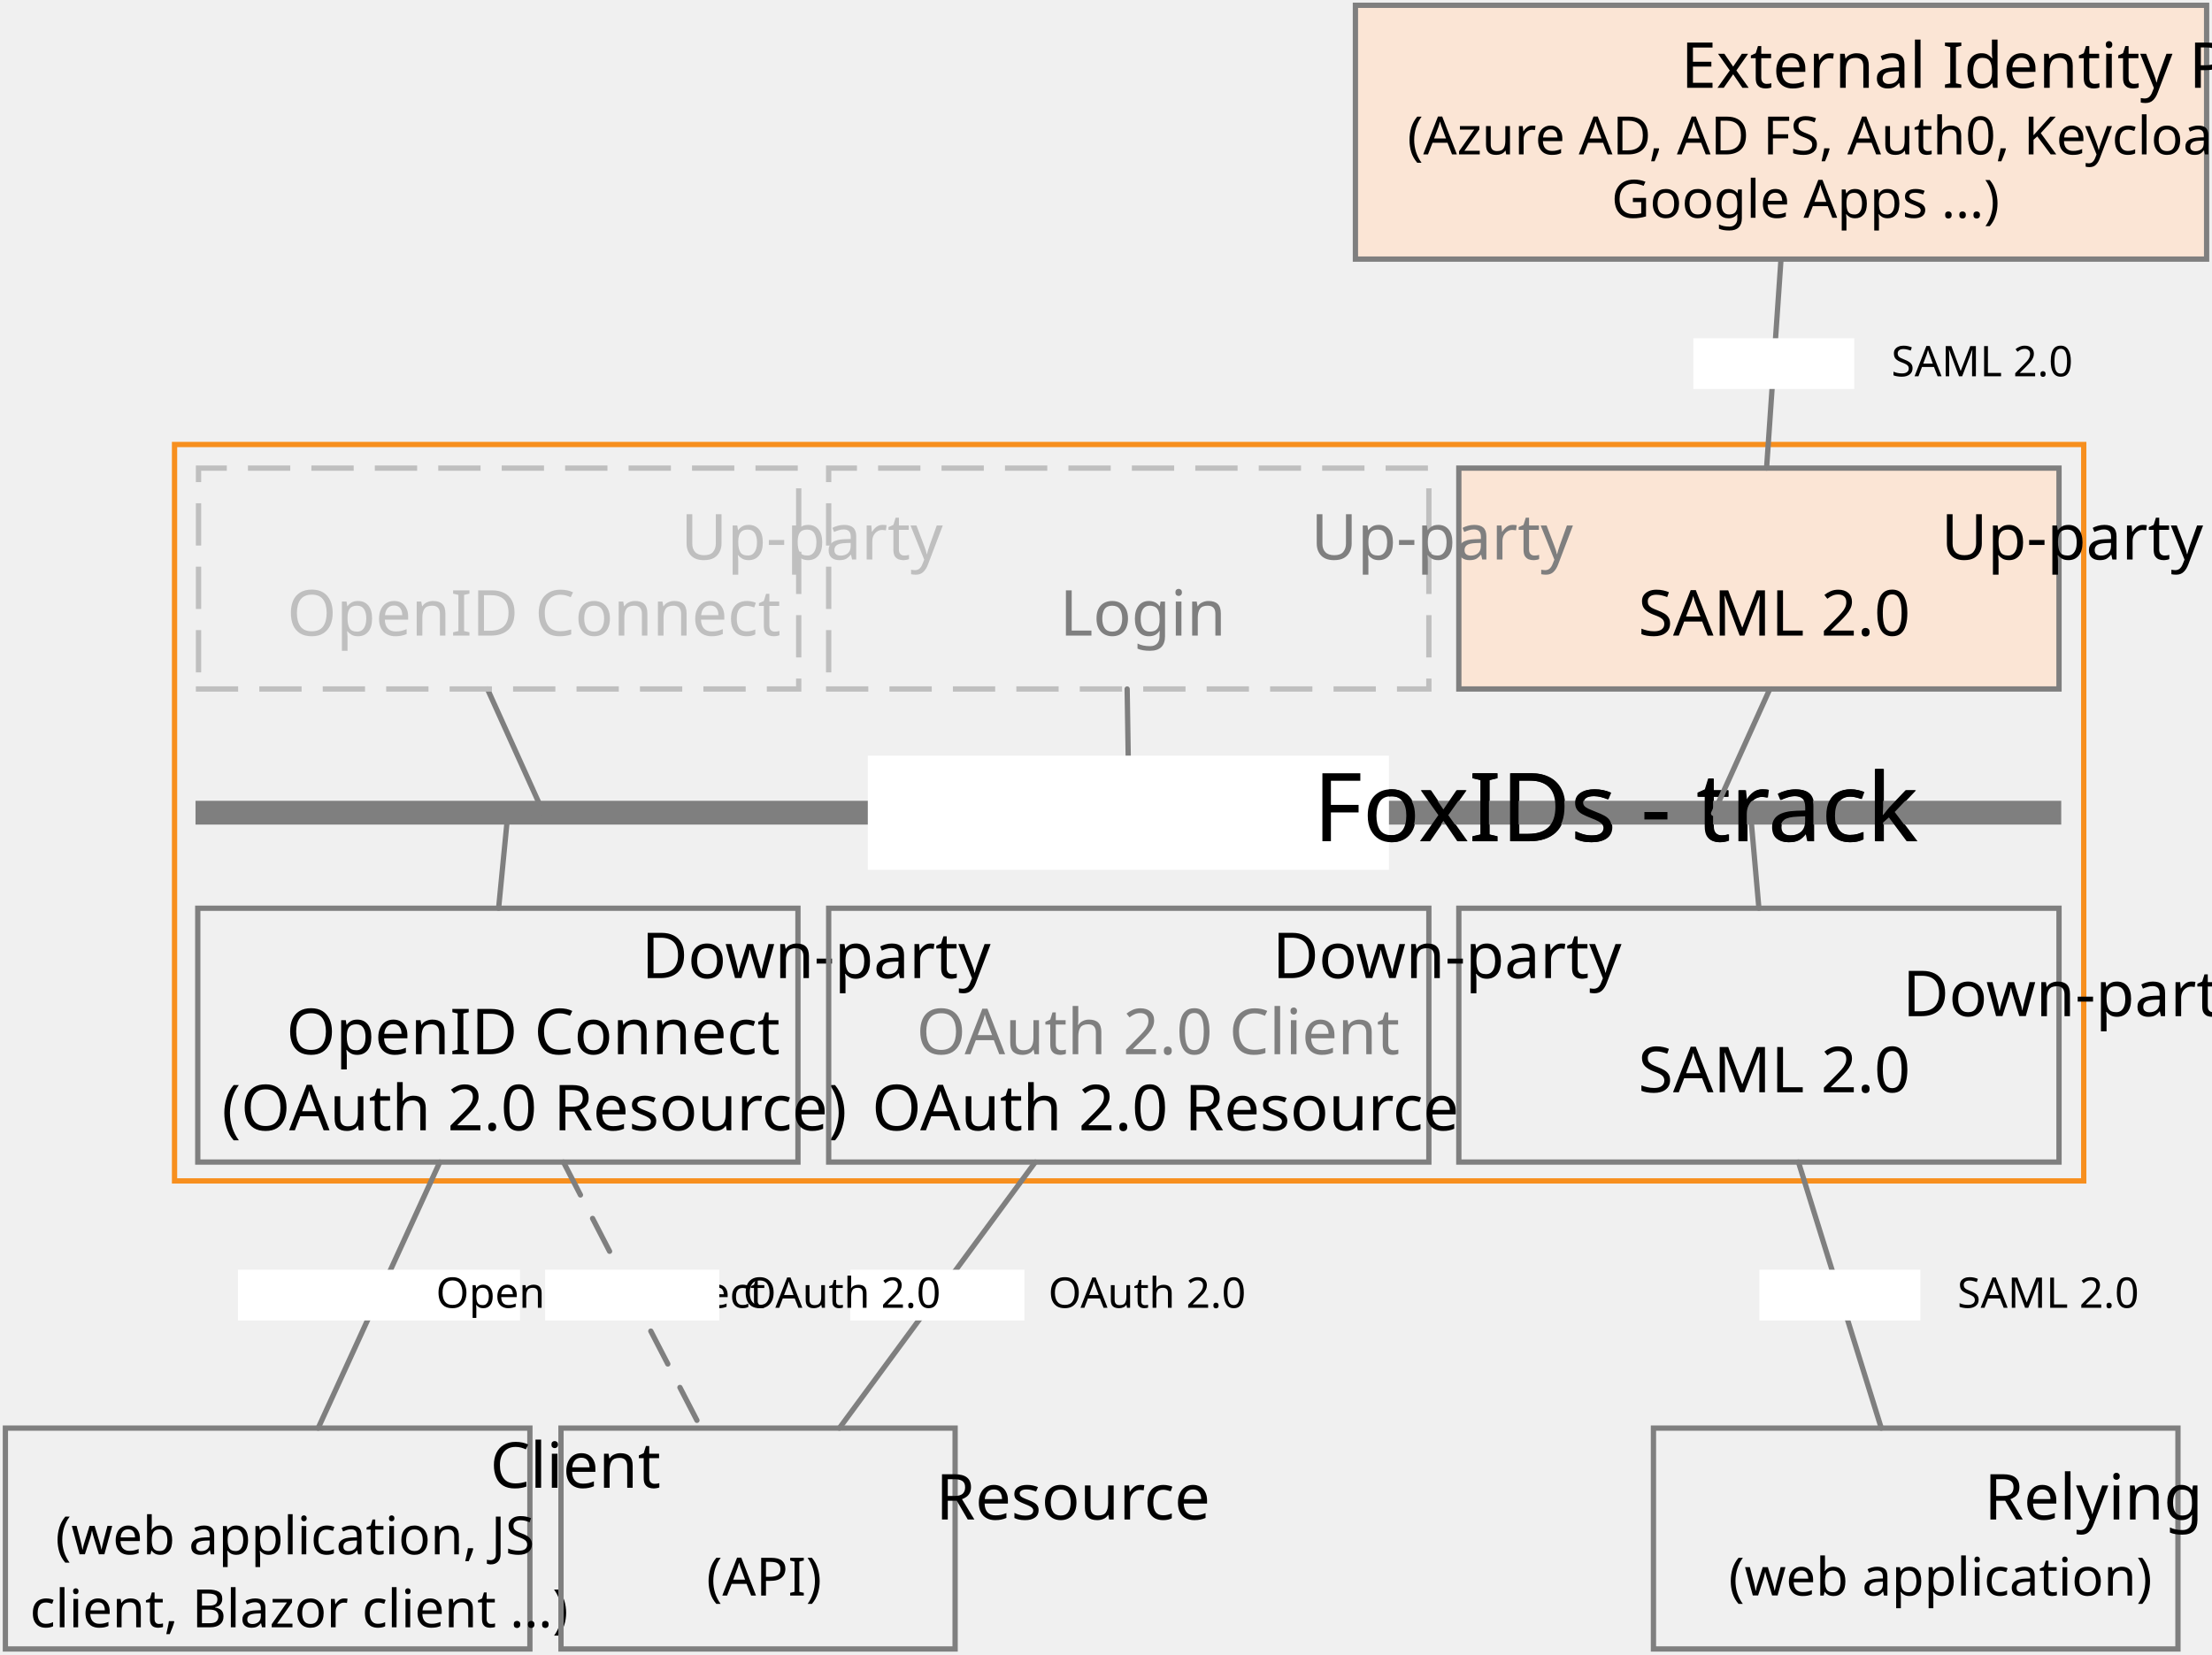
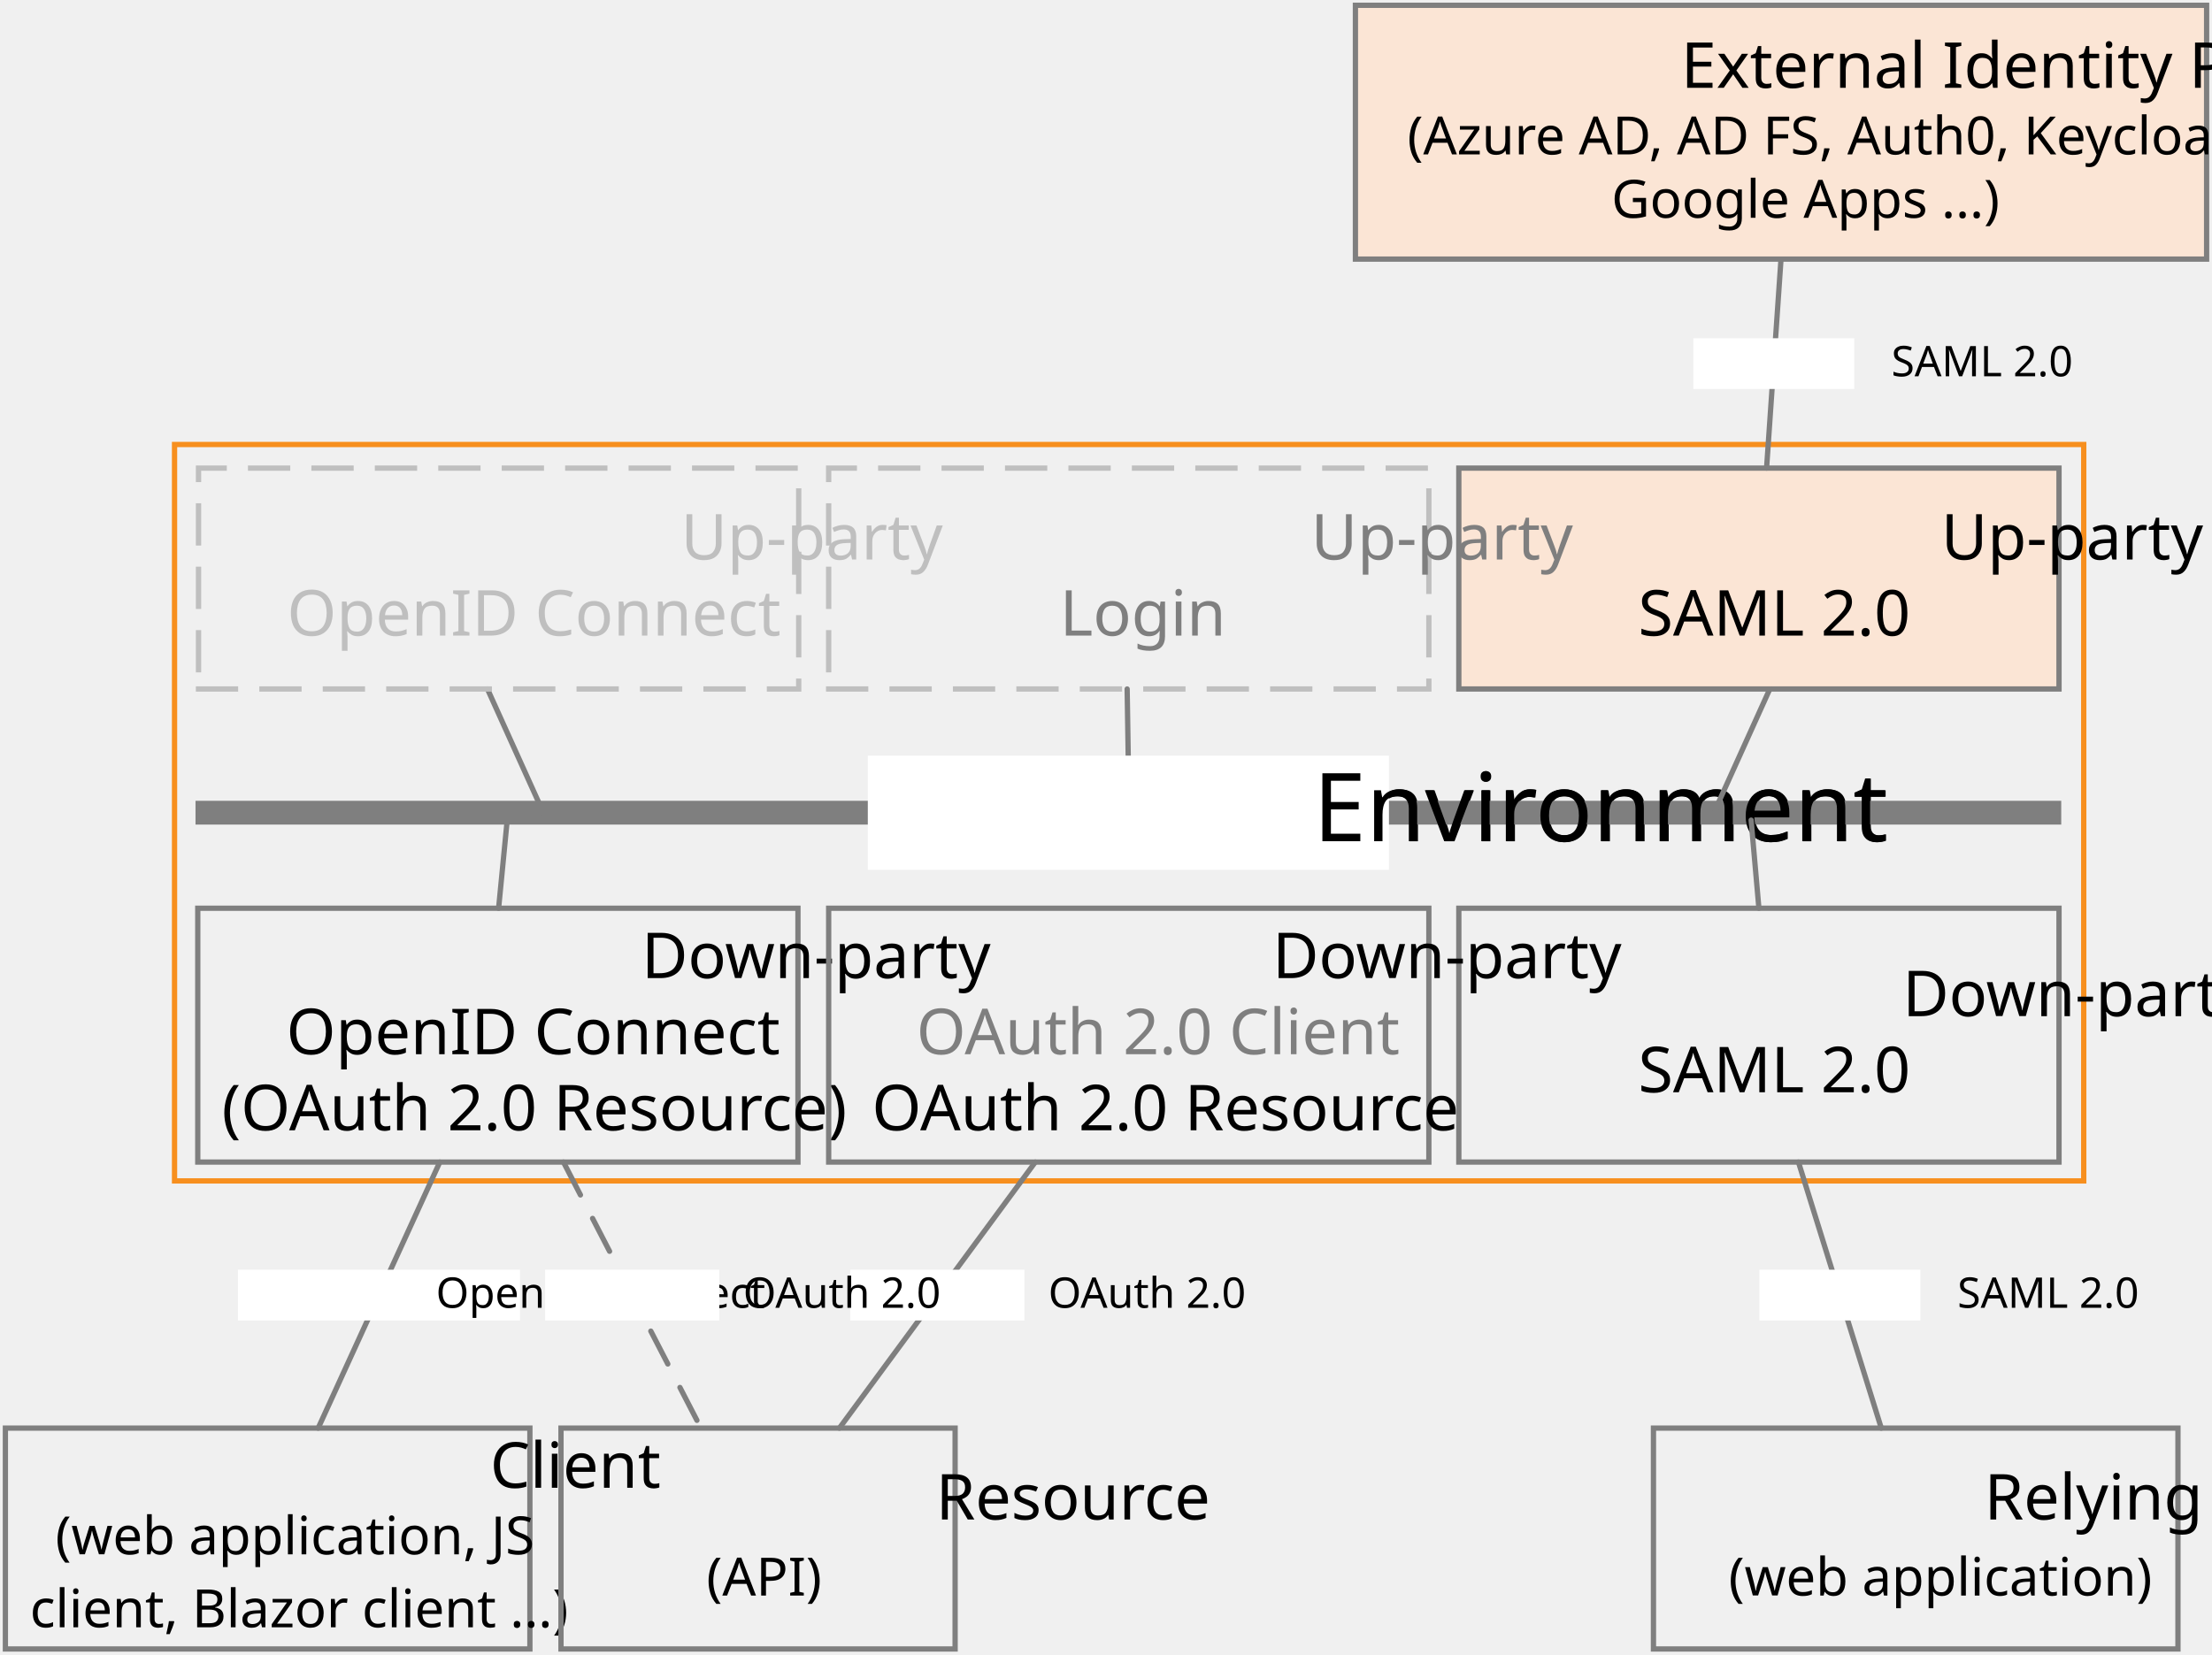
<svg xmlns="http://www.w3.org/2000/svg" xmlns:ns1="http://schemas.microsoft.com/visio/2003/SVGExtensions/" width="5.811in" height="4.347in" viewBox="0 0 418.374 312.999" xml:space="preserve" color-interpolation-filters="sRGB" class="st18">
  <ns1:documentProperties ns1:langID="1033" ns1:metric="true" ns1:viewMarkup="false" />
  <style type="text/css">
	
		.st1 {fill:none;stroke:#f78f1e;stroke-width:1}
		.st2 {fill:#000000;font-family:Calibri;font-size:1.5em}
		.st3 {fill:#fbe5d5;stroke:#7f7f7f;stroke-width:1}
		.st4 {fill:#000000;font-family:Calibri;font-size:1em}
		.st5 {font-size:1em}
		.st6 {fill:none;stroke:#7f7f7f;stroke-width:1}
		.st7 {font-size:0.833em}
		.st8 {stroke:#7f7f7f;stroke-linecap:round;stroke-linejoin:round;stroke-width:1}
		.st9 {fill:#ffffff;stroke:none;stroke-linecap:butt;stroke-width:7.2}
		.st10 {fill:#000000;font-family:Calibri;font-size:0.667em}
		.st11 {fill:#7f7f7f;font-size:1em}
		.st12 {stroke:#7f7f7f;stroke-dasharray:7,5;stroke-linecap:round;stroke-linejoin:round;stroke-width:1}
		.st13 {fill:#4672c4;stroke:#7f7f7f;stroke-width:0.25}
		.st14 {stroke:#7f7f7f;stroke-linecap:butt;stroke-width:4.5}
		.st15 {fill:none;stroke:#bfbfbf;stroke-dasharray:7,5;stroke-width:1}
		.st16 {fill:#bfbfbf;font-family:Calibri;font-size:1em}
		.st17 {fill:#7f7f7f;font-family:Calibri;font-size:1em}
		.st18 {fill:none;fill-rule:evenodd;font-size:12px;overflow:visible;stroke-linecap:square;stroke-miterlimit:3}
	
	</style>
  <g ns1:mID="0" ns1:index="1" ns1:groupContext="foregroundPage">
    <ns1:pageProperties ns1:drawingScale="0.0393701" ns1:pageScale="0.0393701" ns1:drawingUnits="24" ns1:shadowOffsetX="8.50394" ns1:shadowOffsetY="-8.50394" />
    <ns1:layer ns1:name="Connector" ns1:index="0" />
    <g id="shape17-1" ns1:mID="17" ns1:groupContext="shape" transform="translate(32.9961,-89.5608)">
      <ns1:userDefs>
        <ns1:ud ns1:nameU="visVersion" ns1:val="VT0(15):26" />
      </ns1:userDefs>
      <ns1:textBlock ns1:margins="rect(4,4,4,4)" ns1:tabSpace="42.5197" />
      <ns1:textRect cx="180.567" cy="243.331" width="361.14" height="139.336" />
      <rect x="0" y="173.663" width="361.134" height="139.336" class="st1" />
      <text x="131.28" y="248.73" class="st2" ns1:langID="1033">
        <ns1:paragraph ns1:horizAlign="1" />
-         <ns1:tabList />FoxIDs - track</text>
+         <ns1:tabList />Environment</text>
    </g>
    <g id="shape22-4" ns1:mID="22" ns1:groupContext="shape" transform="translate(275.925,-182.639)">
      <ns1:userDefs>
        <ns1:ud ns1:nameU="visVersion" ns1:val="VT0(15):26" />
      </ns1:userDefs>
      <ns1:textBlock ns1:margins="rect(4,4,4,4)" ns1:tabSpace="42.5197" />
      <ns1:textRect cx="56.764" cy="292.104" width="113.53" height="41.789" />
      <rect x="0" y="271.21" width="113.528" height="41.789" class="st3" />
      <text x="35.08" y="288.5" class="st4" ns1:langID="1033">
        <ns1:paragraph ns1:horizAlign="1" />
        <ns1:tabList />Up-party <ns1:newlineChar />
        <tspan x="33.93" dy="1.2em" class="st5">SAML 2.0</tspan>
      </text>
    </g>
    <g id="shape23-8" ns1:mID="23" ns1:groupContext="shape" transform="translate(275.925,-93.126)">
      <ns1:userDefs>
        <ns1:ud ns1:nameU="visVersion" ns1:val="VT0(15):26" />
      </ns1:userDefs>
      <ns1:textBlock ns1:margins="rect(4,4,4,4)" ns1:tabSpace="42.5197" />
      <ns1:textRect cx="56.764" cy="288.986" width="113.53" height="48.025" />
      <rect x="0" y="264.973" width="113.528" height="48.025" class="st6" />
      <text x="27.79" y="285.39" class="st4" ns1:langID="1033">
        <ns1:paragraph ns1:horizAlign="1" />
        <ns1:tabList />Down-party <ns1:newlineChar />
        <tspan x="33.93" dy="1.2em" class="st5">SAML 2.0</tspan>
      </text>
    </g>
    <g id="shape24-12" ns1:mID="24" ns1:groupContext="shape" transform="translate(312.74,-1)">
      <ns1:userDefs>
        <ns1:ud ns1:nameU="visVersion" ns1:val="VT0(15):26" />
      </ns1:userDefs>
      <ns1:textBlock ns1:margins="rect(4,4,4,4)" ns1:tabSpace="42.5197" />
      <ns1:textRect cx="49.606" cy="292.104" width="99.22" height="41.789" />
      <rect x="0" y="271.21" width="99.213" height="41.789" class="st6" />
      <text x="6.42" y="288.5" class="st4" ns1:langID="1033">
        <ns1:paragraph ns1:horizAlign="1" />
        <ns1:tabList />Relying Party (RP)<ns1:newlineChar />
        <tspan x="14.22" dy="1.44em" class="st7">(web application)</tspan>
      </text>
    </g>
    <g id="shape25-16" ns1:mID="25" ns1:groupContext="shape" ns1:layerMember="0" transform="translate(340.166,-93.126)">
      <ns1:textBlock ns1:margins="rect(4,4,4,4)" ns1:tabSpace="42.5197" />
      <ns1:textRect cx="7.837" cy="338.167" width="40.26" height="17.604" />
      <path d="M0 313 L15.67 363.34" class="st8" />
      <rect ns1:rectContext="textBkgnd" x="-7.386" y="333.367" width="30.445" height="9.6" class="st9" />
      <text x="-7.39" y="340.57" class="st10" ns1:langID="1033">
        <ns1:paragraph ns1:horizAlign="1" />
        <ns1:tabList />SAML 2.0</text>
    </g>
    <g id="shape26-21" ns1:mID="26" ns1:groupContext="shape" transform="translate(256.366,-263.973)">
      <ns1:userDefs>
        <ns1:ud ns1:nameU="visVersion" ns1:val="VT0(15):26" />
      </ns1:userDefs>
      <ns1:textBlock ns1:margins="rect(4,4,4,4)" ns1:tabSpace="42.5197" />
      <ns1:textRect cx="80.504" cy="288.986" width="161.01" height="48.025" />
      <rect x="0" y="264.973" width="161.008" height="48.025" class="st3" />
      <text x="5.43" y="280.59" class="st4" ns1:langID="1033">
        <ns1:paragraph ns1:horizAlign="1" />
        <ns1:tabList />External Identity Provider (IdP)<ns1:newlineChar />
        <tspan x="9.82" dy="1.26em" class="st7">(Azure AD, AD FS, Auth0, Keycloak, </tspan>
        <tspan x="48.42" dy="1.2em" class="st7">Google Apps ...)</tspan>
      </text>
    </g>
    <g id="shape27-26" ns1:mID="27" ns1:groupContext="shape" ns1:layerMember="0" transform="translate(342.589,-263.973)">
      <ns1:textBlock ns1:margins="rect(4,4,4,4)" ns1:tabSpace="42.5197" />
      <ns1:textRect cx="-7.087" cy="332.771" width="40.26" height="17.604" />
      <path d="M-5.72 313 L-8.45 352.54" class="st8" />
      <rect ns1:rectContext="textBkgnd" x="-22.309" y="327.972" width="30.445" height="9.6" class="st9" />
      <text x="-22.31" y="335.17" class="st10" ns1:langID="1033">
        <ns1:paragraph ns1:horizAlign="1" />
        <ns1:tabList />SAML 2.0</text>
    </g>
    <g id="shape28-31" ns1:mID="28" ns1:groupContext="shape" transform="translate(37.3898,-93.126)">
      <ns1:userDefs>
        <ns1:ud ns1:nameU="visVersion" ns1:val="VT0(15):26" />
      </ns1:userDefs>
      <ns1:textBlock ns1:margins="rect(4,4,4,4)" ns1:tabSpace="42.5197" />
      <ns1:textRect cx="56.764" cy="288.986" width="113.53" height="48.025" />
      <rect x="0" y="264.973" width="113.528" height="48.025" class="st6" />
      <text x="27.79" y="278.19" class="st4" ns1:langID="1033">
        <ns1:paragraph ns1:horizAlign="1" />
        <ns1:tabList />Down-party <ns1:newlineChar />
        <tspan x="16.74" dy="1.2em" class="st5">OpenID Connect<ns1:newlineChar />
        </tspan>
        <tspan x="4.54" dy="1.2em" class="st5">(OAuth 2.0 Resource)</tspan>
      </text>
    </g>
    <g id="shape29-36" ns1:mID="29" ns1:groupContext="shape" transform="translate(156.728,-93.126)">
      <ns1:userDefs>
        <ns1:ud ns1:nameU="visVersion" ns1:val="VT0(15):26" />
      </ns1:userDefs>
      <ns1:textBlock ns1:margins="rect(4,4,4,4)" ns1:tabSpace="42.5197" />
      <ns1:textRect cx="56.764" cy="288.986" width="113.53" height="48.025" />
      <rect x="0" y="264.973" width="113.528" height="48.025" class="st6" />
      <text x="27.79" y="278.19" class="st4" ns1:langID="1033">
        <ns1:paragraph ns1:horizAlign="1" />
        <ns1:tabList />Down-party <ns1:newlineChar />
        <tspan x="16.59" dy="1.2em" class="st11">OAuth 2.0 Client<ns1:newlineChar />
        </tspan>
        <tspan x="8.17" dy="1.2em" class="st5">OAuth 2.0 Resource</tspan>
      </text>
    </g>
    <g id="shape30-41" ns1:mID="30" ns1:groupContext="shape" transform="translate(1,-1)">
      <ns1:userDefs>
        <ns1:ud ns1:nameU="visVersion" ns1:val="VT0(15):26" />
      </ns1:userDefs>
      <ns1:textBlock ns1:margins="rect(4,4,4,4)" ns1:tabSpace="42.5197" />
      <ns1:textRect cx="49.606" cy="292.104" width="99.22" height="41.789" />
      <rect x="0" y="271.21" width="99.213" height="41.789" class="st6" />
      <text x="35.51" y="282.5" class="st4" ns1:langID="1033">
        <ns1:paragraph ns1:horizAlign="1" />
        <ns1:tabList />Client <ns1:newlineChar />
        <tspan x="9.46" dy="1.26em" class="st7">(web application, JS </tspan>
        <tspan x="4.65" dy="1.38em" class="st7">client, Blazor client ...)</tspan>
      </text>
    </g>
    <g id="shape31-46" ns1:mID="31" ns1:groupContext="shape" ns1:layerMember="0" transform="translate(83.1745,-93.126)">
      <ns1:textBlock ns1:margins="rect(4,4,4,4)" ns1:tabSpace="42.5197" />
      <ns1:textRect cx="-11.507" cy="338.167" width="63.18" height="17.604" />
      <path d="M0 313 L-23.01 363.34" class="st8" />
      <rect ns1:rectContext="textBkgnd" x="-38.189" y="333.367" width="53.363" height="9.6" class="st9" />
      <text x="-38.19" y="340.57" class="st10" ns1:langID="1033">
        <ns1:paragraph ns1:horizAlign="1" />
        <ns1:tabList />OpenID Connect</text>
    </g>
    <g id="shape32-51" ns1:mID="32" ns1:groupContext="shape" ns1:layerMember="0" transform="translate(195.813,-93.126)">
      <ns1:textBlock ns1:margins="rect(4,4,4,4)" ns1:tabSpace="42.5197" />
      <ns1:textRect cx="-18.53" cy="338.167" width="42.77" height="17.604" />
      <path d="M0 313 L-37.06 363.34" class="st8" />
      <rect ns1:rectContext="textBkgnd" x="-35.004" y="333.367" width="32.949" height="9.6" class="st9" />
      <text x="-35" y="340.57" class="st10" ns1:langID="1033">
        <ns1:paragraph ns1:horizAlign="1" />
        <ns1:tabList />OAuth 2.0</text>
    </g>
    <g id="shape33-56" ns1:mID="33" ns1:groupContext="shape" transform="translate(106.095,-1)">
      <ns1:userDefs>
        <ns1:ud ns1:nameU="visVersion" ns1:val="VT0(15):26" />
      </ns1:userDefs>
      <ns1:textBlock ns1:margins="rect(4,4,4,4)" ns1:tabSpace="42.5197" />
      <ns1:textRect cx="37.276" cy="292.104" width="74.56" height="41.789" />
      <rect x="0" y="271.21" width="74.551" height="41.789" class="st6" />
      <text x="14.75" y="288.5" class="st4" ns1:langID="1033">
        <ns1:paragraph ns1:horizAlign="1" />
        <ns1:tabList />Resource <ns1:newlineChar />
        <tspan x="27.51" dy="1.44em" class="st7">(API)</tspan>
      </text>
    </g>
    <g id="shape34-60" ns1:mID="34" ns1:groupContext="shape" ns1:layerMember="0" transform="translate(106.562,-93.126)">
      <ns1:textBlock ns1:margins="rect(4,4,4,4)" ns1:tabSpace="42.5197" />
      <ns1:textRect cx="13.006" cy="338.167" width="42.77" height="17.604" />
      <path d="M0 313 L26.01 363.34" class="st12" />
      <rect ns1:rectContext="textBkgnd" x="-3.469" y="333.367" width="32.949" height="9.6" class="st9" />
      <text x="-3.47" y="340.57" class="st10" ns1:langID="1033">
        <ns1:paragraph ns1:horizAlign="1" />
        <ns1:tabList />OAuth 2.0</text>
    </g>
    <g id="shape43-65" ns1:mID="43" ns1:groupContext="shape" transform="translate(345.161,-157.825) scale(-1,1)">
      <ns1:userDefs>
        <ns1:ud ns1:nameU="visVersion" ns1:val="VT0(15):26" />
      </ns1:userDefs>
      <rect x="0" y="310.447" width="42.094" height="2.551" class="st13" />
    </g>
    <g id="shape44-67" ns1:mID="44" ns1:groupContext="shape" ns1:layerMember="0" transform="translate(206.289,-182.639)">
      <path d="M6.9 313 L7.27 336.41" class="st8" />
    </g>
    <g id="shape45-70" ns1:mID="45" ns1:groupContext="shape" transform="translate(81.752,-157.876)">
      <ns1:userDefs>
        <ns1:ud ns1:nameU="visVersion" ns1:val="VT0(15):26" />
      </ns1:userDefs>
      <rect x="0" y="310.447" width="42.094" height="2.551" class="st13" />
    </g>
    <g id="shape46-72" ns1:mID="46" ns1:groupContext="shape" ns1:layerMember="0" transform="translate(36.9646,-152.142)">
      <ns1:textBlock ns1:margins="rect(4,4,4,4)" ns1:tabSpace="42.5197" />
      <ns1:textRect cx="176.457" cy="305.912" width="108.4" height="29.604" />
      <path d="M0 305.91 L352.91 305.91" class="st14" />
      <rect ns1:rectContext="textBkgnd" x="127.168" y="295.112" width="98.578" height="21.6" class="st9" />
      <text x="127.17" y="311.31" class="st2" ns1:langID="1033">
        <ns1:paragraph ns1:horizAlign="1" />
-         <ns1:tabList />FoxIDs - track</text>
+         <ns1:tabList />Environment</text>
    </g>
    <g id="shape47-77" ns1:mID="47" ns1:groupContext="shape" ns1:layerMember="0" transform="translate(102.197,-157.876)">
      <path d="M-6.27 313 L-7.9 329.72" class="st8" />
    </g>
    <g id="shape48-80" ns1:mID="48" ns1:groupContext="shape" ns1:layerMember="0" transform="translate(90.4048,-182.639)">
      <path d="M1.78 313 L12.39 336.49" class="st8" />
    </g>
    <g id="shape49-83" ns1:mID="49" ns1:groupContext="shape" ns1:layerMember="0" transform="translate(324.866,-157.825)">
      <path d="M6.35 313 L7.82 329.67" class="st8" />
    </g>
    <g id="shape50-86" ns1:mID="50" ns1:groupContext="shape" ns1:layerMember="0" transform="translate(336.509,-182.588)">
      <path d="M-1.78 313 L-12.39 336.49" class="st8" />
    </g>
    <g id="shape18-89" ns1:mID="18" ns1:groupContext="shape" transform="translate(37.5314,-182.639)">
      <ns1:userDefs>
        <ns1:ud ns1:nameU="visVersion" ns1:val="VT0(15):26" />
      </ns1:userDefs>
      <ns1:textBlock ns1:margins="rect(4,4,4,4)" ns1:tabSpace="42.5197" />
      <ns1:textRect cx="56.764" cy="292.104" width="113.53" height="41.789" />
      <path d="M0 313 L113.53 313 L113.53 271.21 L0 271.21 L0 313 Z" class="st15" />
      <text x="35.08" y="288.5" class="st16" ns1:langID="1033">
        <ns1:paragraph ns1:horizAlign="1" />
        <ns1:tabList />Up-party <ns1:newlineChar />
        <tspan x="16.74" dy="1.2em" class="st5">OpenID Connect</tspan>
      </text>
    </g>
    <g id="shape21-93" ns1:mID="21" ns1:groupContext="shape" transform="translate(156.728,-182.639)">
      <ns1:userDefs>
        <ns1:ud ns1:nameU="visVersion" ns1:val="VT0(15):26" />
      </ns1:userDefs>
      <ns1:textBlock ns1:margins="rect(4,4,4,4)" ns1:tabSpace="42.5197" />
      <ns1:textRect cx="56.764" cy="292.104" width="113.53" height="41.789" />
      <path d="M0 313 L113.53 313 L113.53 271.21 L0 271.21 L0 313 Z" class="st15" />
      <text x="35.08" y="288.5" class="st17" ns1:langID="1033">
        <ns1:paragraph ns1:horizAlign="1" />
        <ns1:tabList />Up-party <ns1:newlineChar />
        <tspan x="43.72" dy="1.2em" class="st5">Login</tspan>
      </text>
    </g>
  </g>
</svg>
